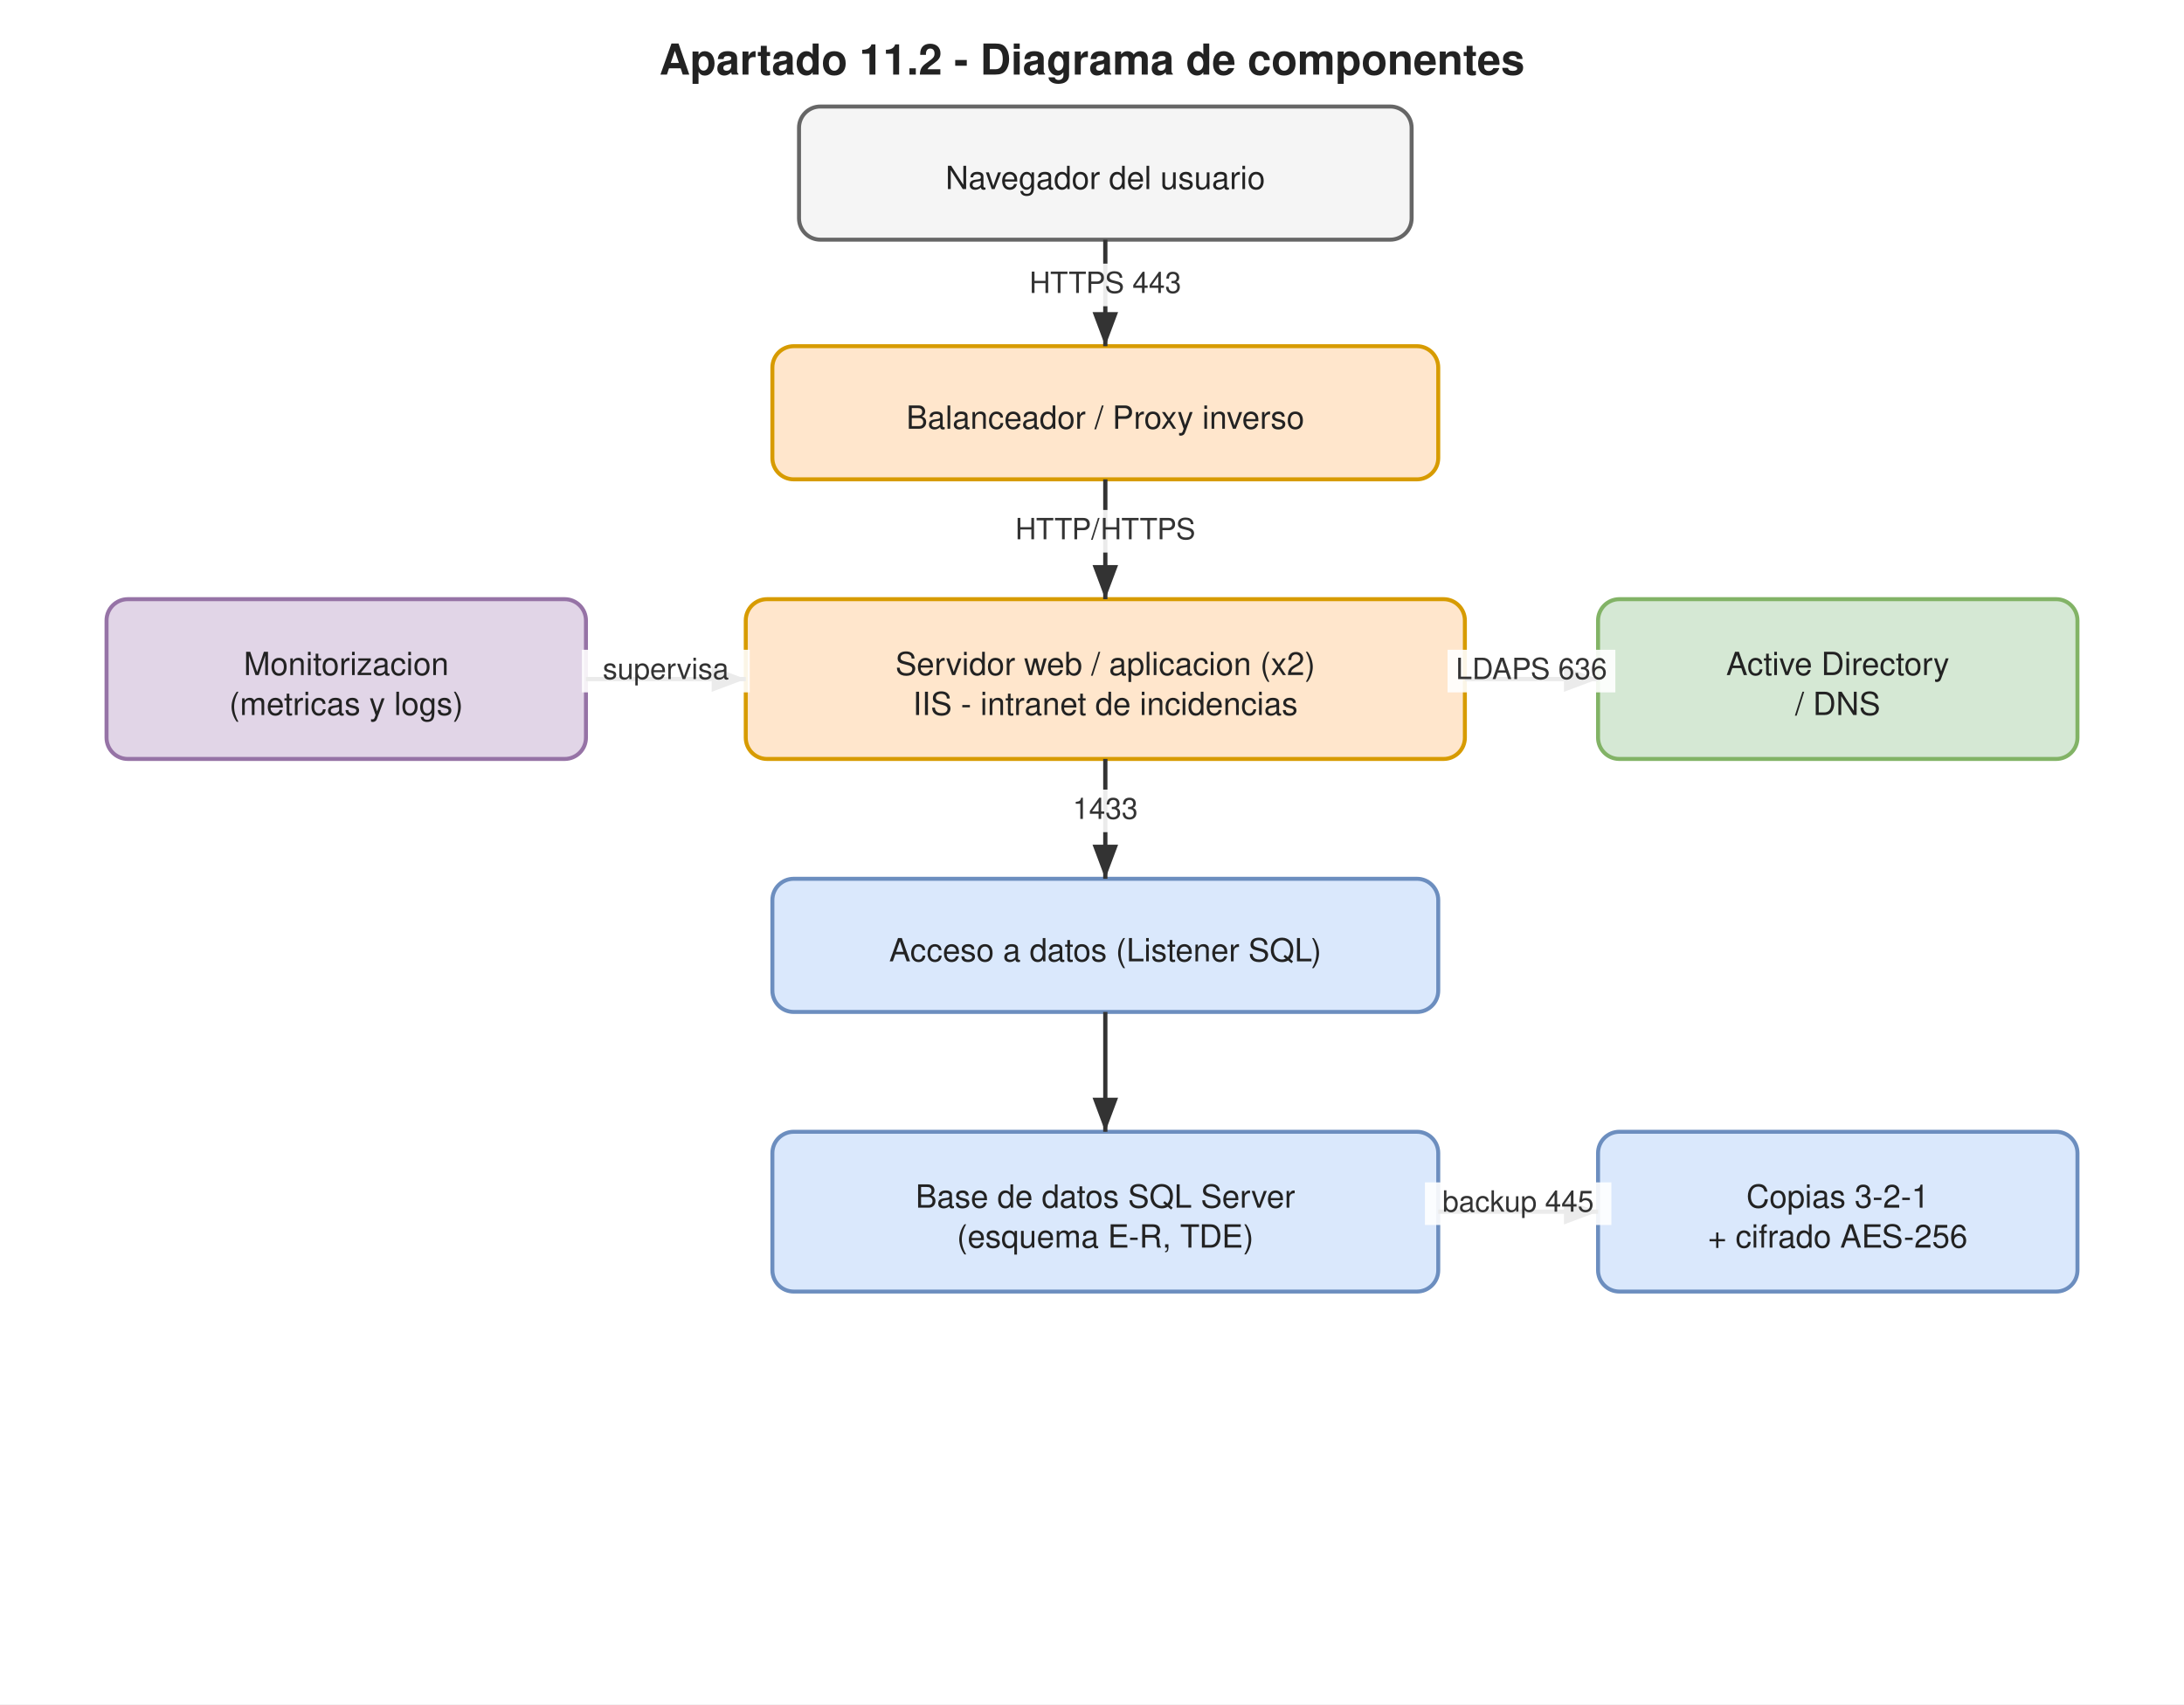
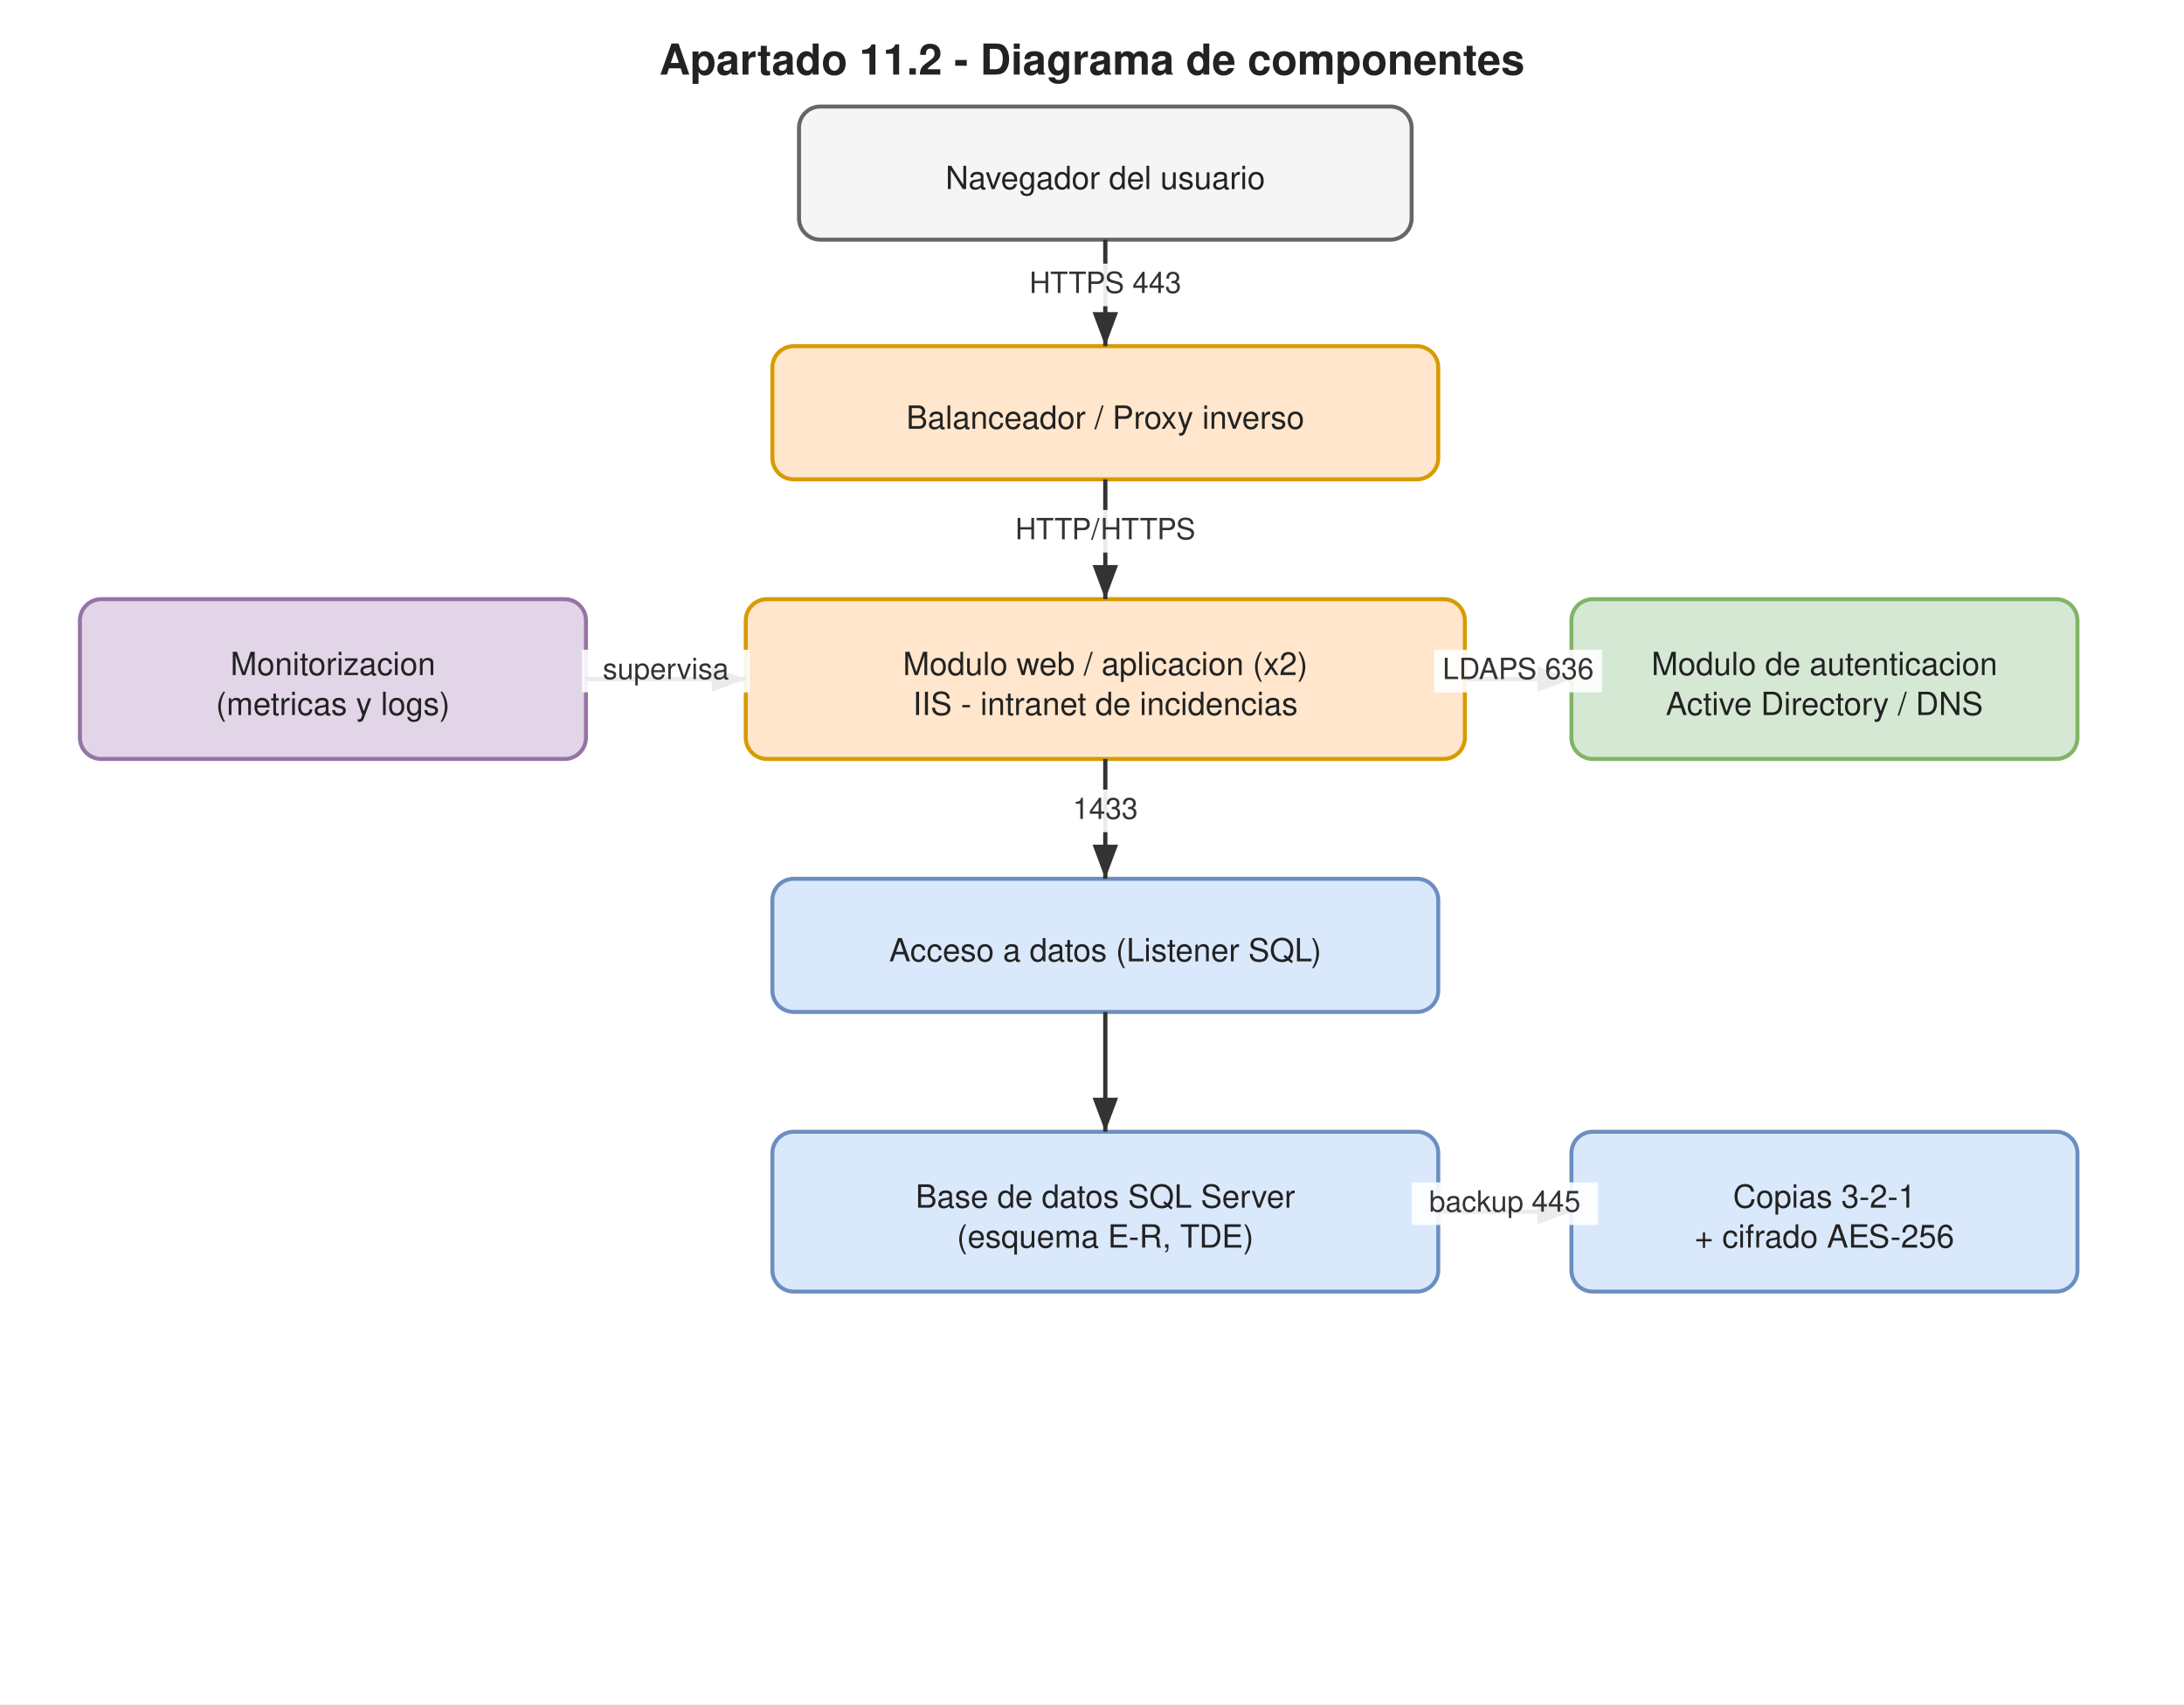
<svg xmlns="http://www.w3.org/2000/svg" width="820" height="640" viewBox="0 0 820 640" font-family="Helvetica, Arial, sans-serif">
  <defs>
    <marker id="arr" markerWidth="10" markerHeight="10" refX="8" refY="3" orient="auto" markerUnits="strokeWidth">
      <path d="M0,0 L8,3 L0,6 z" fill="#333333" />
    </marker>
  </defs>
  <rect x="0" y="0" width="820" height="640" fill="white" />
  <text x="410" y="28" text-anchor="middle" font-size="16" font-weight="bold" fill="#222">Apartado 11.2 - Diagrama de componentes</text>
  <rect x="300" y="40" width="230" height="50" rx="8" fill="#f5f5f5" stroke="#666666" stroke-width="1.5" />
  <text x="415" y="71" text-anchor="middle" font-size="12" fill="#222">Navegador del usuario</text>
  <rect x="290" y="130" width="250" height="50" rx="8" fill="#ffe6cc" stroke="#d79b00" stroke-width="1.5" />
  <text x="415" y="161" text-anchor="middle" font-size="12" fill="#222">Balanceador / Proxy inverso</text>
  <rect x="280" y="225" width="270" height="60" rx="8" fill="#ffe6cc" stroke="#d79b00" stroke-width="1.5" />
-   <text x="415" y="253.5" text-anchor="middle" font-size="12" fill="#222">Servidor web / aplicacion (x2)</text>
+   <text x="415" y="253.5" text-anchor="middle" font-size="12" fill="#222">Modulo web / aplicacion (x2)</text>
  <text x="415" y="268.5" text-anchor="middle" font-size="12" fill="#222">IIS - intranet de incidencias</text>
  <rect x="290" y="330" width="250" height="50" rx="8" fill="#dae8fc" stroke="#6c8ebf" stroke-width="1.5" />
  <text x="415" y="361" text-anchor="middle" font-size="12" fill="#222">Acceso a datos (Listener SQL)</text>
  <rect x="290" y="425" width="250" height="60" rx="8" fill="#dae8fc" stroke="#6c8ebf" stroke-width="1.5" />
  <text x="415" y="453.5" text-anchor="middle" font-size="12" fill="#222">Base de datos SQL Server</text>
  <text x="415" y="468.5" text-anchor="middle" font-size="12" fill="#222">(esquema E-R, TDE)</text>
-   <rect x="600" y="225" width="180" height="60" rx="8" fill="#d5e8d4" stroke="#82b366" stroke-width="1.5" />
-   <text x="690" y="253.5" text-anchor="middle" font-size="12" fill="#222">Active Directory</text>
-   <text x="690" y="268.5" text-anchor="middle" font-size="12" fill="#222">/ DNS</text>
-   <rect x="600" y="425" width="180" height="60" rx="8" fill="#dae8fc" stroke="#6c8ebf" stroke-width="1.5" />
-   <text x="690" y="453.5" text-anchor="middle" font-size="12" fill="#222">Copias 3-2-1</text>
-   <text x="690" y="468.5" text-anchor="middle" font-size="12" fill="#222">+ cifrado AES-256</text>
-   <rect x="40" y="225" width="180" height="60" rx="8" fill="#e1d5e7" stroke="#9673a6" stroke-width="1.5" />
-   <text x="130" y="253.5" text-anchor="middle" font-size="12" fill="#222">Monitorizacion</text>
-   <text x="130" y="268.5" text-anchor="middle" font-size="12" fill="#222">(metricas y logs)</text>
+   <rect x="590" y="225" width="190" height="60" rx="8" fill="#d5e8d4" stroke="#82b366" stroke-width="1.5" />
+   <text x="685" y="253.5" text-anchor="middle" font-size="12" fill="#222">Modulo de autenticacion</text>
+   <text x="685" y="268.5" text-anchor="middle" font-size="12" fill="#222">Active Directory / DNS</text>
+   <rect x="590" y="425" width="190" height="60" rx="8" fill="#dae8fc" stroke="#6c8ebf" stroke-width="1.5" />
+   <text x="685" y="453.5" text-anchor="middle" font-size="12" fill="#222">Copias 3-2-1</text>
+   <text x="685" y="468.5" text-anchor="middle" font-size="12" fill="#222">+ cifrado AES-256</text>
+   <rect x="30" y="225" width="190" height="60" rx="8" fill="#e1d5e7" stroke="#9673a6" stroke-width="1.5" />
+   <text x="125" y="253.5" text-anchor="middle" font-size="12" fill="#222">Monitorizacion</text>
+   <text x="125" y="268.5" text-anchor="middle" font-size="12" fill="#222">(metricas y logs)</text>
  <line x1="415" y1="90" x2="415" y2="130" stroke="#333333" stroke-width="1.6" marker-end="url(#arr)" />
  <rect x="383.5" y="99" width="63" height="16" fill="white" stroke="none" opacity="0.9" />
  <text x="415" y="110" text-anchor="middle" font-size="11" fill="#333333">HTTPS 443</text>
  <line x1="415" y1="180" x2="415" y2="225" stroke="#333333" stroke-width="1.6" marker-end="url(#arr)" />
  <rect x="380" y="191.5" width="70" height="16" fill="white" stroke="none" opacity="0.9" />
  <text x="415" y="202.5" text-anchor="middle" font-size="11" fill="#333333">HTTP/HTTPS</text>
  <line x1="415" y1="285" x2="415" y2="330" stroke="#333333" stroke-width="1.6" marker-end="url(#arr)" />
  <rect x="401" y="296.5" width="28" height="16" fill="white" stroke="none" opacity="0.9" />
  <text x="415" y="307.5" text-anchor="middle" font-size="11" fill="#333333">1433</text>
  <line x1="415" y1="380" x2="415" y2="425" stroke="#333333" stroke-width="1.6" marker-end="url(#arr)" />
-   <line x1="550" y1="255" x2="600" y2="255" stroke="#333333" stroke-width="1.6" marker-end="url(#arr)" />
-   <rect x="543.5" y="244" width="63" height="16" fill="white" stroke="none" opacity="0.9" />
-   <text x="575" y="255" text-anchor="middle" font-size="11" fill="#333333">LDAPS 636</text>
-   <line x1="540" y1="455" x2="600" y2="455" stroke="#333333" stroke-width="1.6" marker-end="url(#arr)" />
-   <rect x="535" y="444" width="70" height="16" fill="white" stroke="none" opacity="0.9" />
-   <text x="570" y="455" text-anchor="middle" font-size="11" fill="#333333">backup 445</text>
+   <line x1="550" y1="255" x2="590" y2="255" stroke="#333333" stroke-width="1.6" marker-end="url(#arr)" />
+   <rect x="538.5" y="244" width="63" height="16" fill="white" stroke="none" opacity="0.9" />
+   <text x="570" y="255" text-anchor="middle" font-size="11" fill="#333333">LDAPS 636</text>
+   <line x1="540" y1="455" x2="590" y2="455" stroke="#333333" stroke-width="1.6" marker-end="url(#arr)" />
+   <rect x="530" y="444" width="70" height="16" fill="white" stroke="none" opacity="0.9" />
+   <text x="565" y="455" text-anchor="middle" font-size="11" fill="#333333">backup 445</text>
  <line x1="220" y1="255" x2="280" y2="255" stroke="#333333" stroke-width="1.6" marker-end="url(#arr)" />
  <rect x="218.5" y="244" width="63" height="16" fill="white" stroke="none" opacity="0.9" />
  <text x="250" y="255" text-anchor="middle" font-size="11" fill="#333333">supervisa</text>
</svg>
